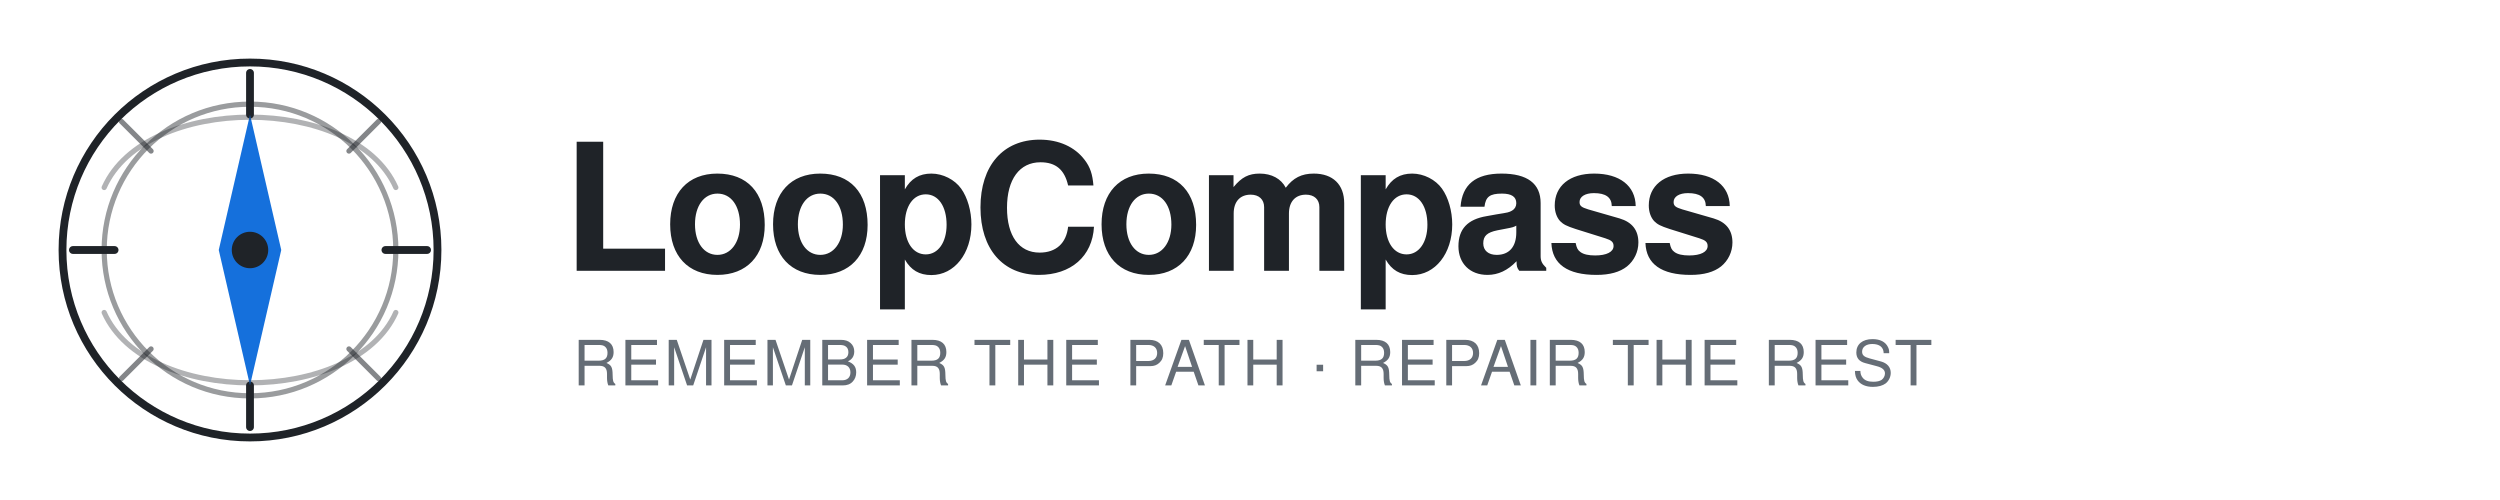
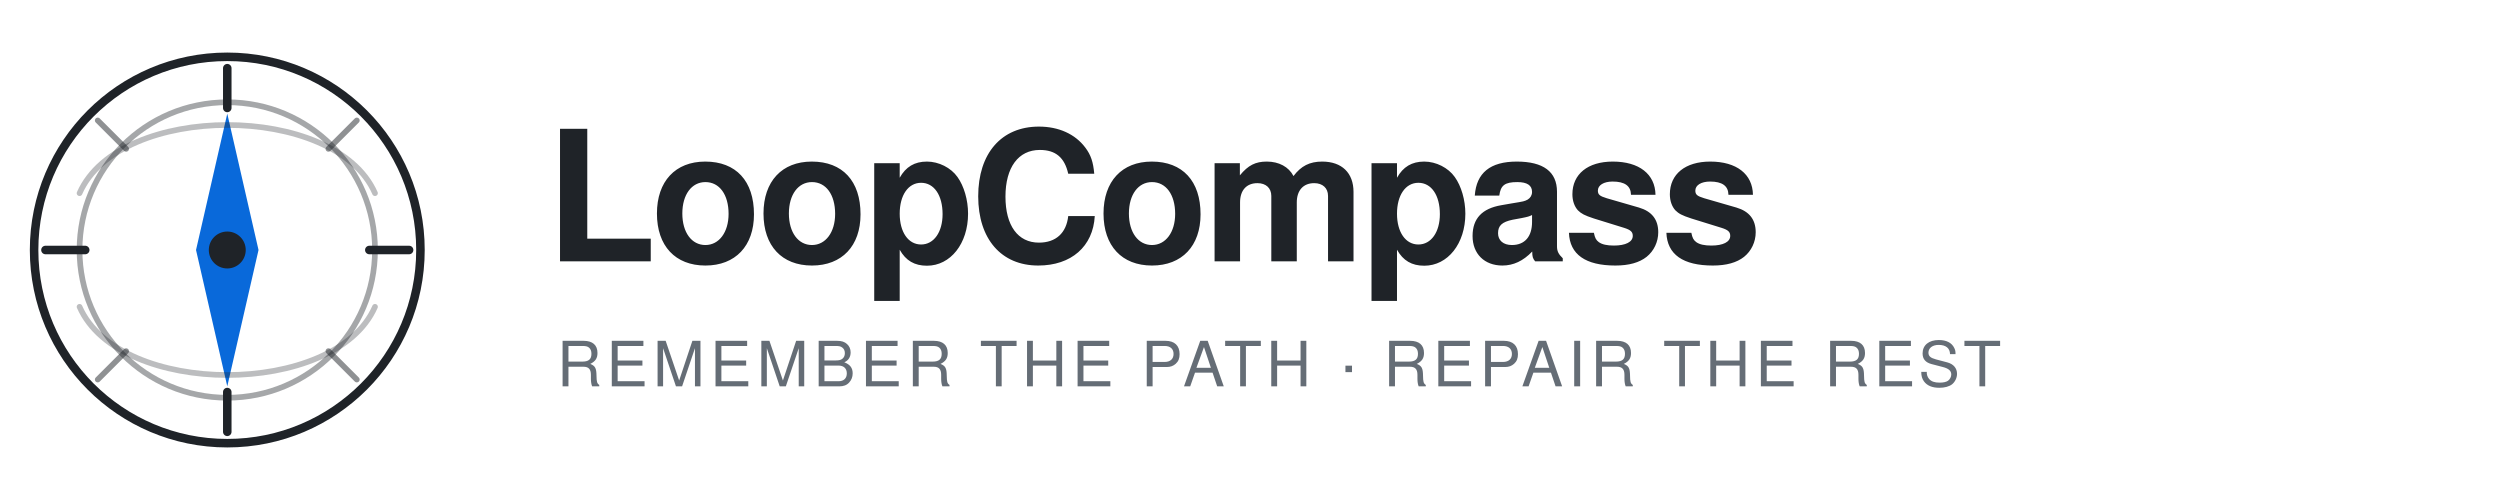
- <svg xmlns="http://www.w3.org/2000/svg" width="480" height="96" viewBox="0 0 480 96" fill="none" role="img" aria-labelledby="t d">
+ <svg xmlns="http://www.w3.org/2000/svg" width="440" height="88" viewBox="0 0 440 88" fill="none" role="img" aria-labelledby="t d">
  <style>
-     .ring { stroke: #1f2328; }
-     .tick { stroke: #1f2328; }
+     .ring { stroke: #1f2328; fill: none; }
+     .tick { stroke: #1f2328; fill: none; }
    .needle { fill: #0969da; }
    .hub { fill: #1f2328; }
    .word { fill: #1f2328; }
    .tag { fill: #656d76; }
    @media (prefers-color-scheme: dark) {
      .ring { stroke: #e6edf3; }
      .tick { stroke: #e6edf3; }
      .needle { fill: #58a6ff; }
      .hub { fill: #e6edf3; }
      .word { fill: #e6edf3; }
      .tag { fill: #8b949e; }
    }
  </style>
-   <g transform="translate(8 8)">
-     <circle class="ring" cx="40" cy="40" r="36" stroke-width="1.5" fill="none" />
-     <circle class="ring" cx="40" cy="40" r="28" stroke-width="1" fill="none" opacity="0.45" />
-     <path class="tick" d="M40 6v8M40 66v8M6 40h8M66 40h8" stroke-width="1.5" stroke-linecap="round" />
-     <path class="tick" d="M15.3 15.3l5.7 5.7M59 59l5.7 5.7M64.7 15.3l-5.7 5.7M21 59l-5.7 5.7" stroke-width="1" stroke-linecap="round" opacity="0.55" />
-     <path class="needle" d="M40 14 L46 40 L40 66 L34 40 Z" opacity="0.95" />
-     <circle class="hub" cx="40" cy="40" r="3.5" />
-     <path class="ring" d="M12 28c8-18 48-18 56 0" stroke-width="1" fill="none" opacity="0.35" stroke-linecap="round" />
-     <path class="ring" d="M12 52c8 18 48 18 56 0" stroke-width="1" fill="none" opacity="0.35" stroke-linecap="round" />
+   <g transform="translate(4 8)">
+     <circle class="ring" cx="36" cy="36" r="34" stroke-width="1.5" />
+     <circle class="ring" cx="36" cy="36" r="26" stroke-width="1" opacity="0.4" />
+     <path class="tick" d="M36 4v7M36 61v7M4 36h7M61 36h7" stroke-width="1.5" stroke-linecap="round" />
+     <path class="tick" d="M13.2 13.2l5 5M53.8 53.8l5 5M58.8 13.2l-5 5M18.2 53.8l-5 5" stroke-width="1" stroke-linecap="round" opacity="0.5" />
+     <path class="needle" d="M36 12l5.5 24L36 60l-5.5-24z" />
+     <circle class="hub" cx="36" cy="36" r="3.25" />
+     <path class="ring" d="M10 26c7-16 45-16 52 0" stroke-width="1" opacity="0.3" stroke-linecap="round" />
+     <path class="ring" d="M10 46c7 16 45 16 52 0" stroke-width="1" opacity="0.3" stroke-linecap="round" />
  </g>
-   <text class="word" x="108" y="52" font-family="ui-sans-serif, system-ui, -apple-system, Segoe UI, Helvetica, Arial, sans-serif" font-size="34" font-weight="650" letter-spacing="-0.03em">LoopCompass</text>
-   <text class="tag" x="110" y="74" font-family="ui-sans-serif, system-ui, -apple-system, Segoe UI, Helvetica, Arial, sans-serif" font-size="12" font-weight="500" letter-spacing="0.04em">REMEMBER THE PATH · REPAIR THE REST</text>
+   <text class="word" x="96" y="46" font-family="ui-sans-serif, system-ui, -apple-system, 'Segoe UI', Helvetica, Arial, sans-serif" font-size="32" font-weight="600" letter-spacing="-0.025em">LoopCompass</text>
+   <text class="tag" x="98" y="68" font-family="ui-sans-serif, system-ui, -apple-system, 'Segoe UI', Helvetica, Arial, sans-serif" font-size="11" font-weight="500" letter-spacing="0.08em">REMEMBER THE PATH  ·  REPAIR THE REST</text>
</svg>
